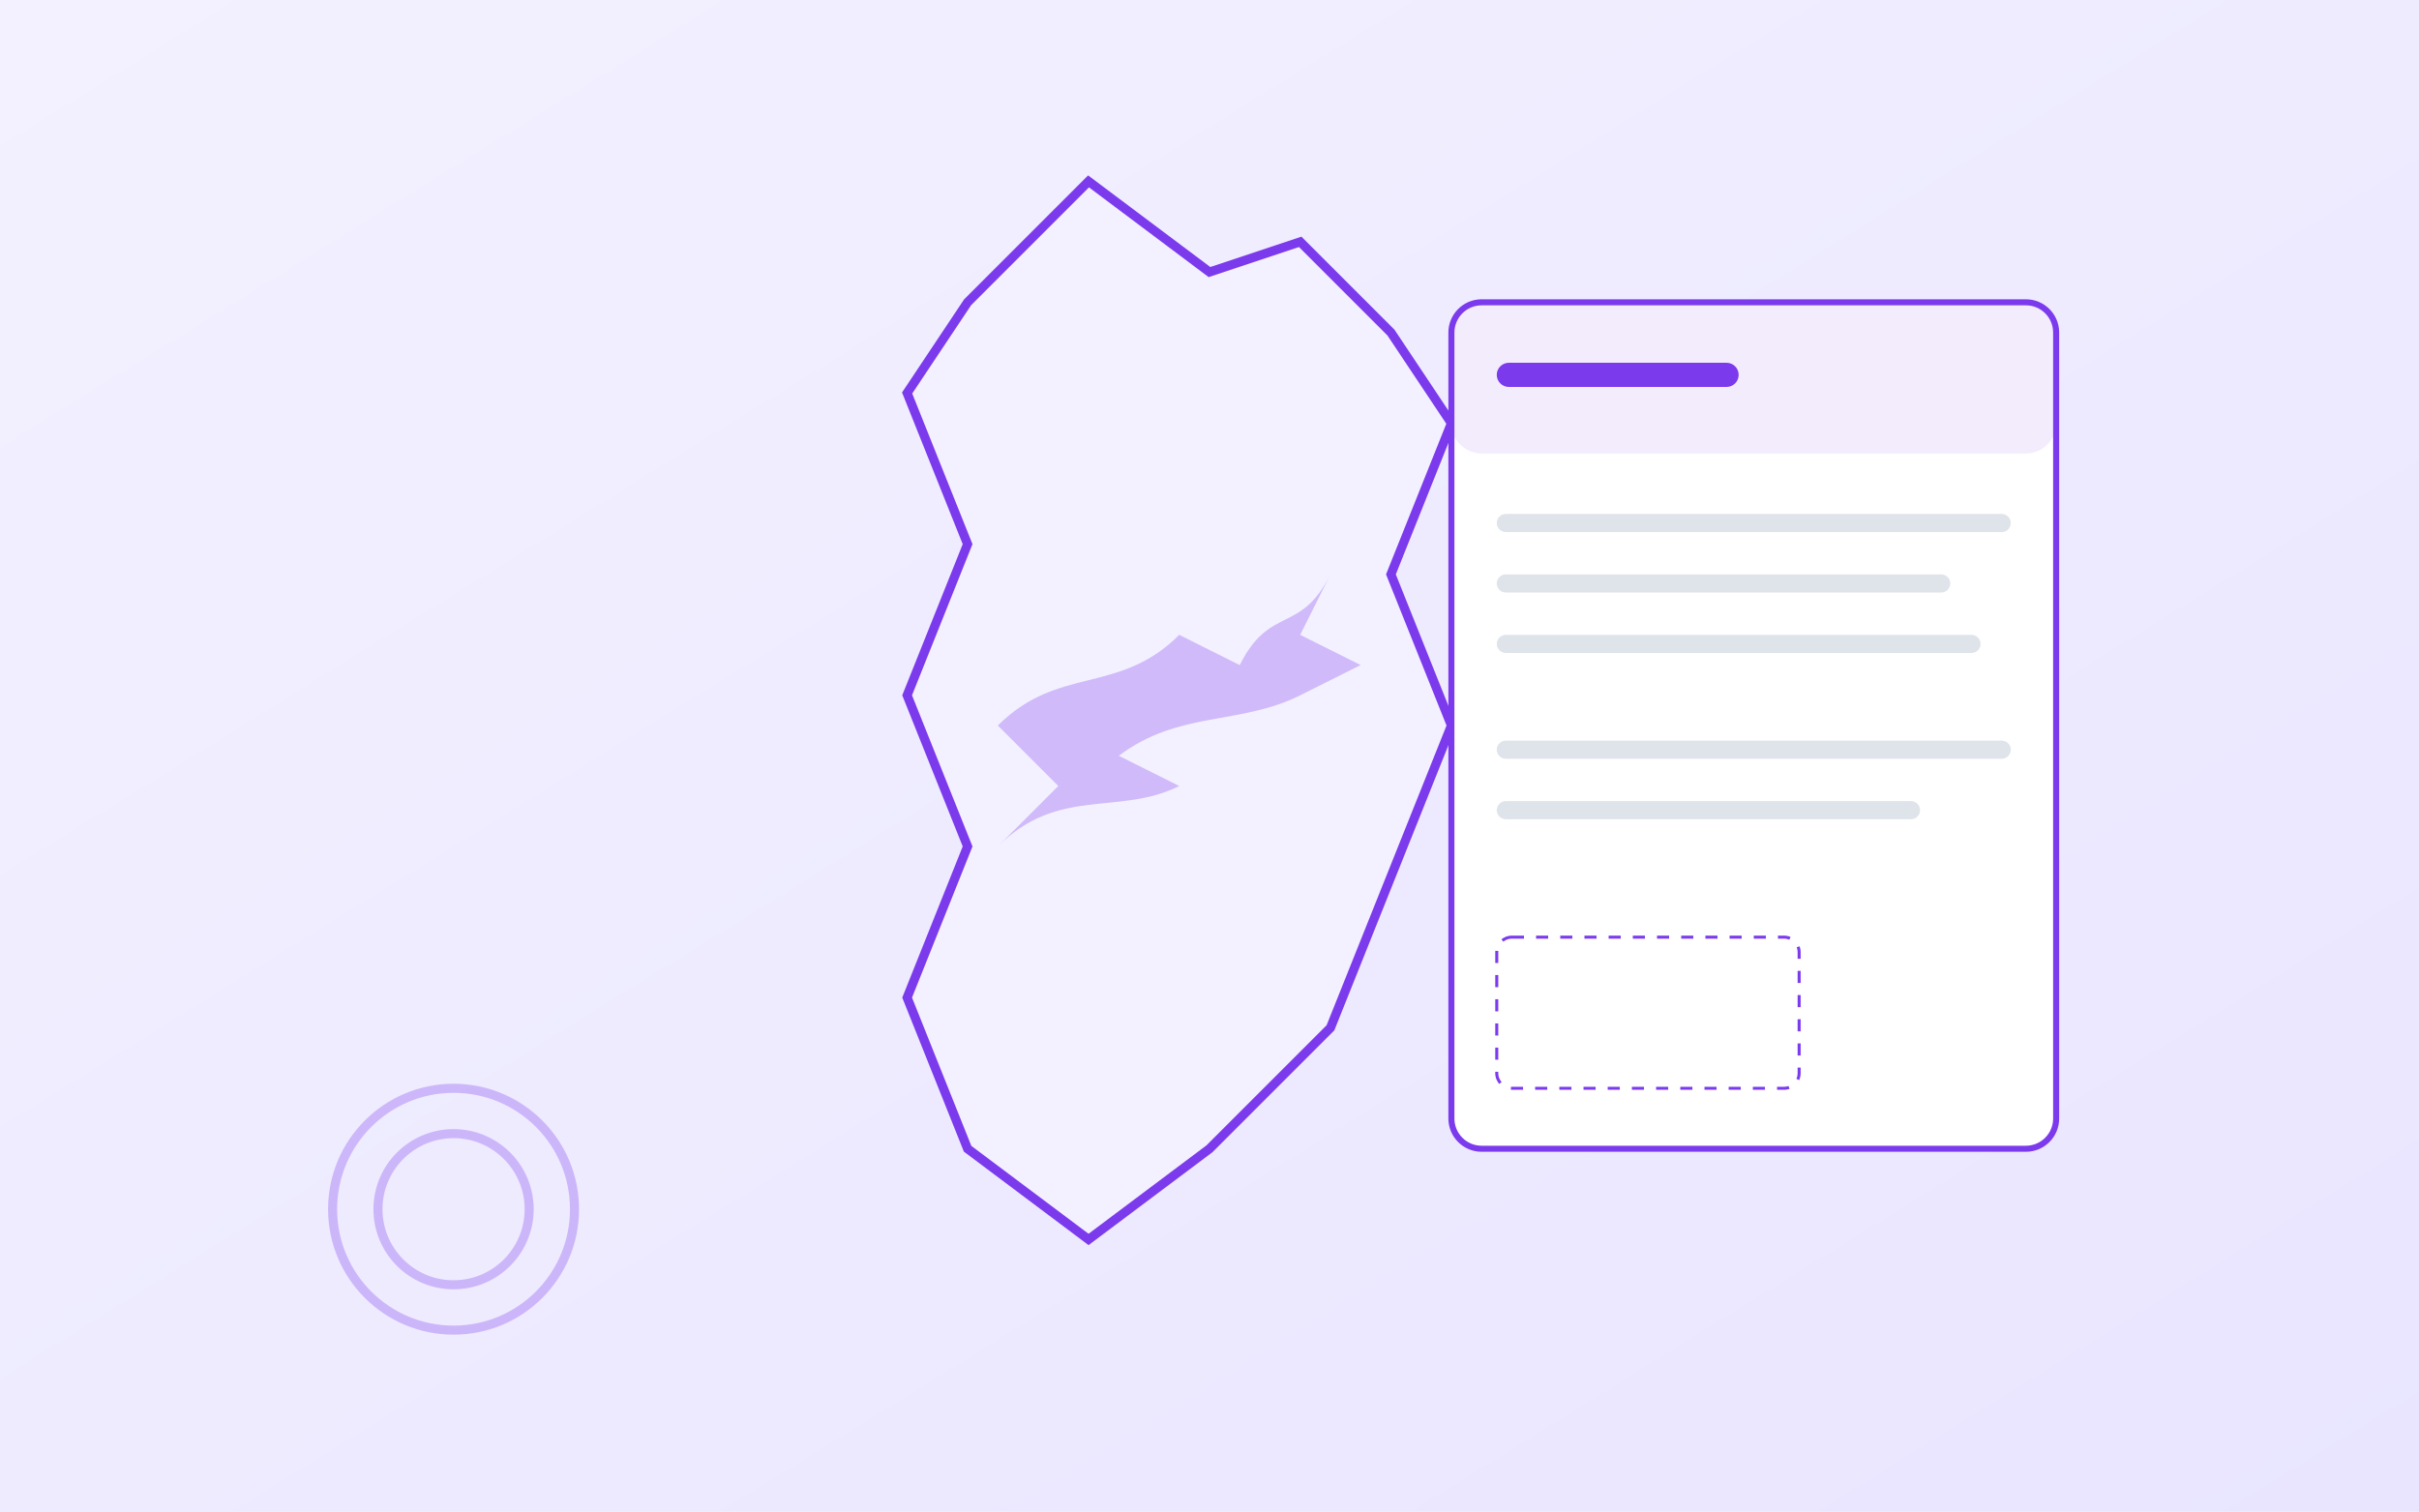
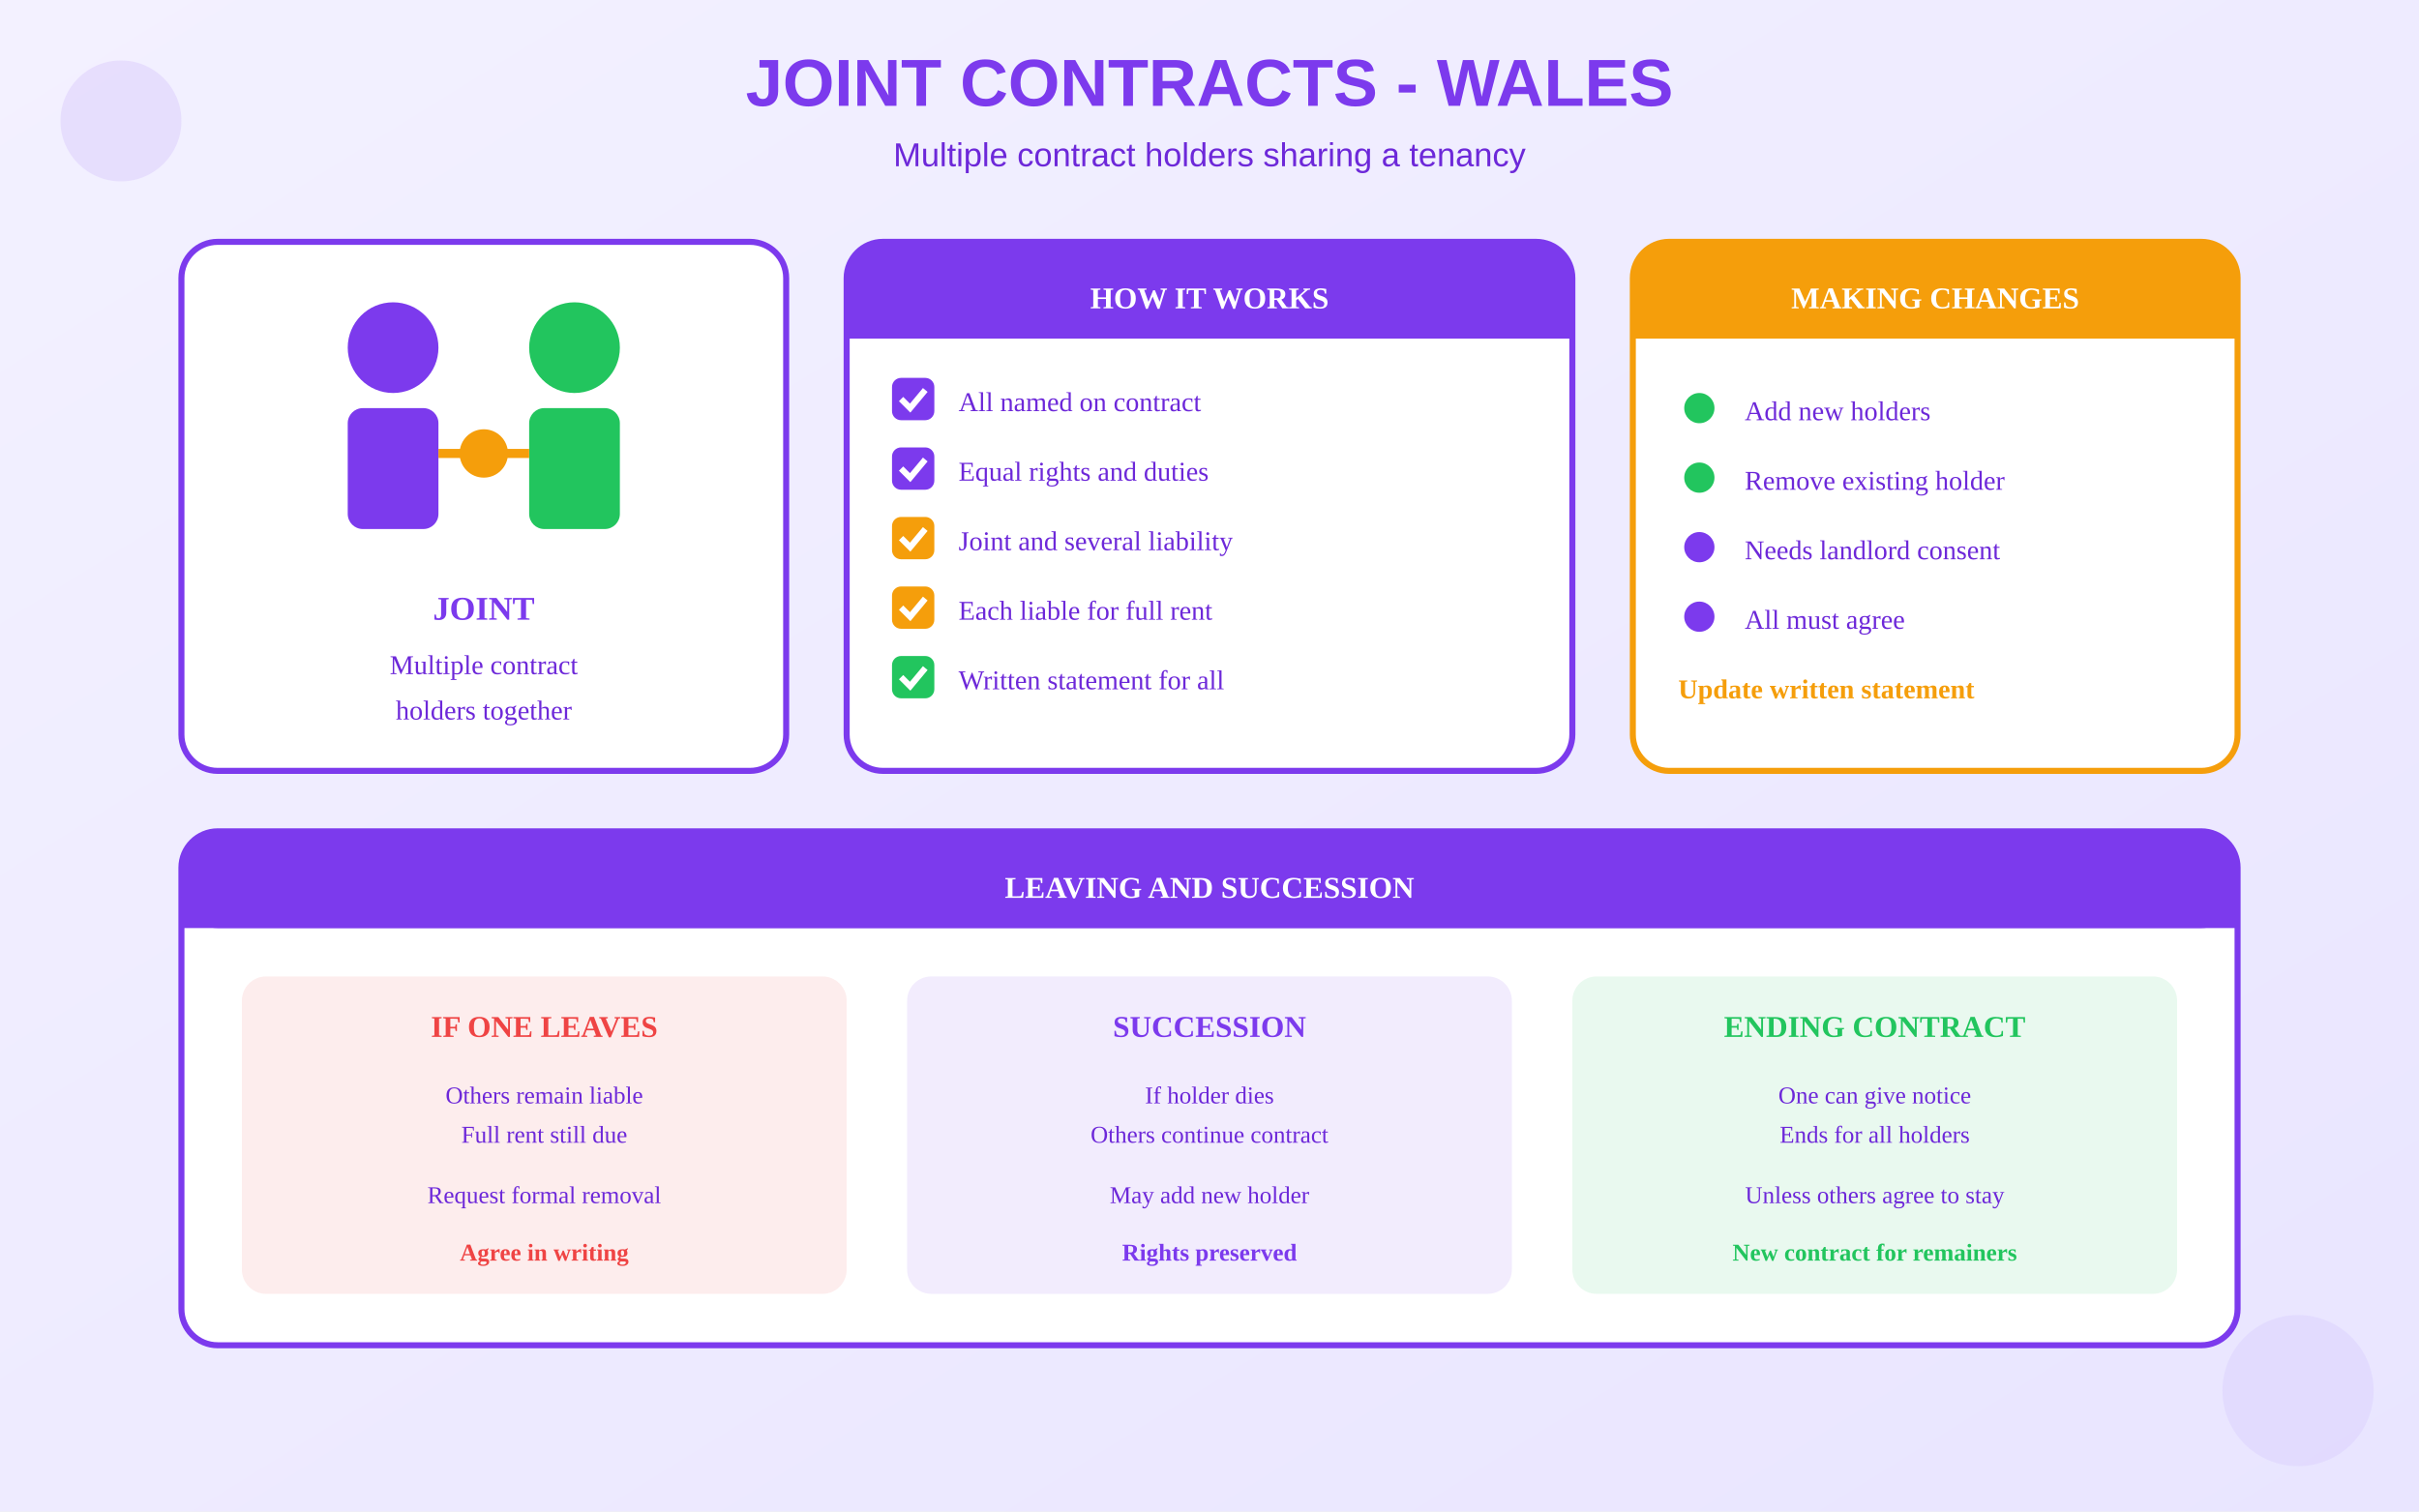
<svg xmlns="http://www.w3.org/2000/svg" viewBox="0 0 800 500">
  <defs>
    <linearGradient id="bgGrad" x1="0%" y1="0%" x2="100%" y2="100%">
      <stop offset="0%" style="stop-color:#F3F1FF" />
      <stop offset="100%" style="stop-color:#E9E5FF" />
    </linearGradient>
  </defs>
  <rect width="800" height="500" fill="url(#bgGrad)" />
-   <g transform="translate(280, 60)">
-     <path d="M80 0 L120 30 L150 20 L180 50 L200 80 L180 130 L200 180 L180 230 L160 280              L120 320 L80 350 L40 320 L20 270 L40 220 L20 170 L40 120 L20 70 L40 40 Z" fill="#F3F1FF" stroke="#7C3AED" stroke-width="3" />
-     <g transform="translate(50, 100)">
-       <path d="M0 80 C20 60 40 70 60 50 L80 60 C90 40 100 50 110 30 L100 50 L120 60 L100 70                C80 80 60 75 40 90 L60 100 C40 110 20 100 0 120 L20 100 C10 90 5 85 0 80 Z" fill="#7C3AED" opacity="0.3" />
+   <text x="400" y="35" text-anchor="middle" fill="#7C3AED" font-size="22" font-weight="bold" font-family="Arial">JOINT CONTRACTS - WALES</text>
+   <text x="400" y="55" text-anchor="middle" fill="#6D28D9" font-size="11" font-family="Arial">Multiple contract holders sharing a tenancy</text>
+   <g transform="translate(60, 80)">
+     <rect x="0" y="0" width="200" height="175" rx="12" fill="white" stroke="#7C3AED" stroke-width="2" />
+     <g transform="translate(30, 10)">
+       <circle cx="40" cy="25" r="15" fill="#7C3AED" />
+       <rect x="25" y="45" width="30" height="40" rx="5" fill="#7C3AED" />
+       <circle cx="100" cy="25" r="15" fill="#22C55E" />
+       <rect x="85" y="45" width="30" height="40" rx="5" fill="#22C55E" />
+       <line x1="55" y1="60" x2="85" y2="60" stroke="#F59E0B" stroke-width="3" />
+       <circle cx="70" cy="60" r="8" fill="#F59E0B" />
+     </g>
+     <text x="100" y="125" text-anchor="middle" fill="#7C3AED" font-size="11" font-weight="bold">JOINT</text>
+     <text x="100" y="143" text-anchor="middle" fill="#6D28D9" font-size="9">Multiple contract</text>
+     <text x="100" y="158" text-anchor="middle" fill="#6D28D9" font-size="9">holders together</text>
+   </g>
+   <g transform="translate(280, 80)">
+     <rect x="0" y="0" width="240" height="175" rx="12" fill="white" stroke="#7C3AED" stroke-width="2" />
+     <rect x="0" y="0" width="240" height="32" rx="12" fill="#7C3AED" />
+     <rect x="0" y="20" width="240" height="12" fill="#7C3AED" />
+     <text x="120" y="22" text-anchor="middle" fill="white" font-size="10" font-weight="bold">HOW IT WORKS</text>
+     <g transform="translate(15, 45)">
+       <rect x="0" y="0" width="14" height="14" rx="3" fill="#7C3AED" />
+       <path d="M3 7 L6 10 L11 4" stroke="white" stroke-width="2" fill="none" />
+       <text x="22" y="11" fill="#6D28D9" font-size="9">All named on contract</text>
+     </g>
+     <g transform="translate(15, 68)">
+       <rect x="0" y="0" width="14" height="14" rx="3" fill="#7C3AED" />
+       <path d="M3 7 L6 10 L11 4" stroke="white" stroke-width="2" fill="none" />
+       <text x="22" y="11" fill="#6D28D9" font-size="9">Equal rights and duties</text>
+     </g>
+     <g transform="translate(15, 91)">
+       <rect x="0" y="0" width="14" height="14" rx="3" fill="#F59E0B" />
+       <path d="M3 7 L6 10 L11 4" stroke="white" stroke-width="2" fill="none" />
+       <text x="22" y="11" fill="#6D28D9" font-size="9">Joint and several liability</text>
+     </g>
+     <g transform="translate(15, 114)">
+       <rect x="0" y="0" width="14" height="14" rx="3" fill="#F59E0B" />
+       <path d="M3 7 L6 10 L11 4" stroke="white" stroke-width="2" fill="none" />
+       <text x="22" y="11" fill="#6D28D9" font-size="9">Each liable for full rent</text>
+     </g>
+     <g transform="translate(15, 137)">
+       <rect x="0" y="0" width="14" height="14" rx="3" fill="#22C55E" />
+       <path d="M3 7 L6 10 L11 4" stroke="white" stroke-width="2" fill="none" />
+       <text x="22" y="11" fill="#6D28D9" font-size="9">Written statement for all</text>
    </g>
  </g>
-   <g transform="translate(480, 100)">
-     <rect x="0" y="0" width="200" height="280" rx="10" fill="white" stroke="#7C3AED" stroke-width="2" />
-     <rect x="0" y="0" width="200" height="50" rx="10" fill="#7C3AED" opacity="0.1" />
-     <rect x="15" y="20" width="80" height="8" rx="4" fill="#7C3AED" />
-     <rect x="15" y="70" width="170" height="6" rx="3" fill="#94A3B8" opacity="0.3" />
-     <rect x="15" y="90" width="150" height="6" rx="3" fill="#94A3B8" opacity="0.3" />
-     <rect x="15" y="110" width="160" height="6" rx="3" fill="#94A3B8" opacity="0.3" />
-     <rect x="15" y="145" width="170" height="6" rx="3" fill="#94A3B8" opacity="0.3" />
-     <rect x="15" y="165" width="140" height="6" rx="3" fill="#94A3B8" opacity="0.3" />
-     <rect x="15" y="210" width="100" height="50" rx="5" stroke="#7C3AED" stroke-width="1" stroke-dasharray="4" fill="none" />
+   <g transform="translate(540, 80)">
+     <rect x="0" y="0" width="200" height="175" rx="12" fill="white" stroke="#F59E0B" stroke-width="2" />
+     <rect x="0" y="0" width="200" height="32" rx="12" fill="#F59E0B" />
+     <rect x="0" y="20" width="200" height="12" fill="#F59E0B" />
+     <text x="100" y="22" text-anchor="middle" fill="white" font-size="10" font-weight="bold">MAKING CHANGES</text>
+     <g transform="translate(15, 48)">
+       <circle cx="7" cy="7" r="5" fill="#22C55E" />
+       <text x="22" y="11" fill="#6D28D9" font-size="9">Add new holders</text>
+     </g>
+     <g transform="translate(15, 71)">
+       <circle cx="7" cy="7" r="5" fill="#22C55E" />
+       <text x="22" y="11" fill="#6D28D9" font-size="9">Remove existing holder</text>
+     </g>
+     <g transform="translate(15, 94)">
+       <circle cx="7" cy="7" r="5" fill="#7C3AED" />
+       <text x="22" y="11" fill="#6D28D9" font-size="9">Needs landlord consent</text>
+     </g>
+     <g transform="translate(15, 117)">
+       <circle cx="7" cy="7" r="5" fill="#7C3AED" />
+       <text x="22" y="11" fill="#6D28D9" font-size="9">All must agree</text>
+     </g>
+     <g transform="translate(15, 140)">
+       <text x="0" y="11" fill="#F59E0B" font-size="9" font-weight="bold">Update written statement</text>
+     </g>
  </g>
-   <circle cx="150" cy="400" r="40" fill="none" stroke="#7C3AED" stroke-width="3" opacity="0.3" />
-   <circle cx="150" cy="400" r="25" fill="none" stroke="#7C3AED" stroke-width="3" opacity="0.3" />
+   <g transform="translate(60, 275)">
+     <rect x="0" y="0" width="680" height="170" rx="12" fill="white" stroke="#7C3AED" stroke-width="2" />
+     <rect x="0" y="0" width="680" height="32" rx="12" fill="#7C3AED" />
+     <rect x="0" y="20" width="680" height="12" fill="#7C3AED" />
+     <text x="340" y="22" text-anchor="middle" fill="white" font-size="10" font-weight="bold">LEAVING AND SUCCESSION</text>
+     <g transform="translate(20, 48)">
+       <rect x="0" y="0" width="200" height="105" rx="8" fill="#EF4444" opacity="0.1" />
+       <text x="100" y="20" text-anchor="middle" fill="#EF4444" font-size="10" font-weight="bold">IF ONE LEAVES</text>
+       <text x="100" y="42" text-anchor="middle" fill="#6D28D9" font-size="8">Others remain liable</text>
+       <text x="100" y="55" text-anchor="middle" fill="#6D28D9" font-size="8">Full rent still due</text>
+       <text x="100" y="75" text-anchor="middle" fill="#6D28D9" font-size="8">Request formal removal</text>
+       <text x="100" y="94" text-anchor="middle" fill="#EF4444" font-size="8" font-weight="bold">Agree in writing</text>
+     </g>
+     <g transform="translate(240, 48)">
+       <rect x="0" y="0" width="200" height="105" rx="8" fill="#7C3AED" opacity="0.1" />
+       <text x="100" y="20" text-anchor="middle" fill="#7C3AED" font-size="10" font-weight="bold">SUCCESSION</text>
+       <text x="100" y="42" text-anchor="middle" fill="#6D28D9" font-size="8">If holder dies</text>
+       <text x="100" y="55" text-anchor="middle" fill="#6D28D9" font-size="8">Others continue contract</text>
+       <text x="100" y="75" text-anchor="middle" fill="#6D28D9" font-size="8">May add new holder</text>
+       <text x="100" y="94" text-anchor="middle" fill="#7C3AED" font-size="8" font-weight="bold">Rights preserved</text>
+     </g>
+     <g transform="translate(460, 48)">
+       <rect x="0" y="0" width="200" height="105" rx="8" fill="#22C55E" opacity="0.1" />
+       <text x="100" y="20" text-anchor="middle" fill="#22C55E" font-size="10" font-weight="bold">ENDING CONTRACT</text>
+       <text x="100" y="42" text-anchor="middle" fill="#6D28D9" font-size="8">One can give notice</text>
+       <text x="100" y="55" text-anchor="middle" fill="#6D28D9" font-size="8">Ends for all holders</text>
+       <text x="100" y="75" text-anchor="middle" fill="#6D28D9" font-size="8">Unless others agree to stay</text>
+       <text x="100" y="94" text-anchor="middle" fill="#22C55E" font-size="8" font-weight="bold">New contract for remainers</text>
+     </g>
+   </g>
+   <circle cx="40" cy="40" r="20" fill="#7C3AED" opacity="0.1" />
+   <circle cx="760" cy="460" r="25" fill="#A78BFA" opacity="0.12" />
</svg>
